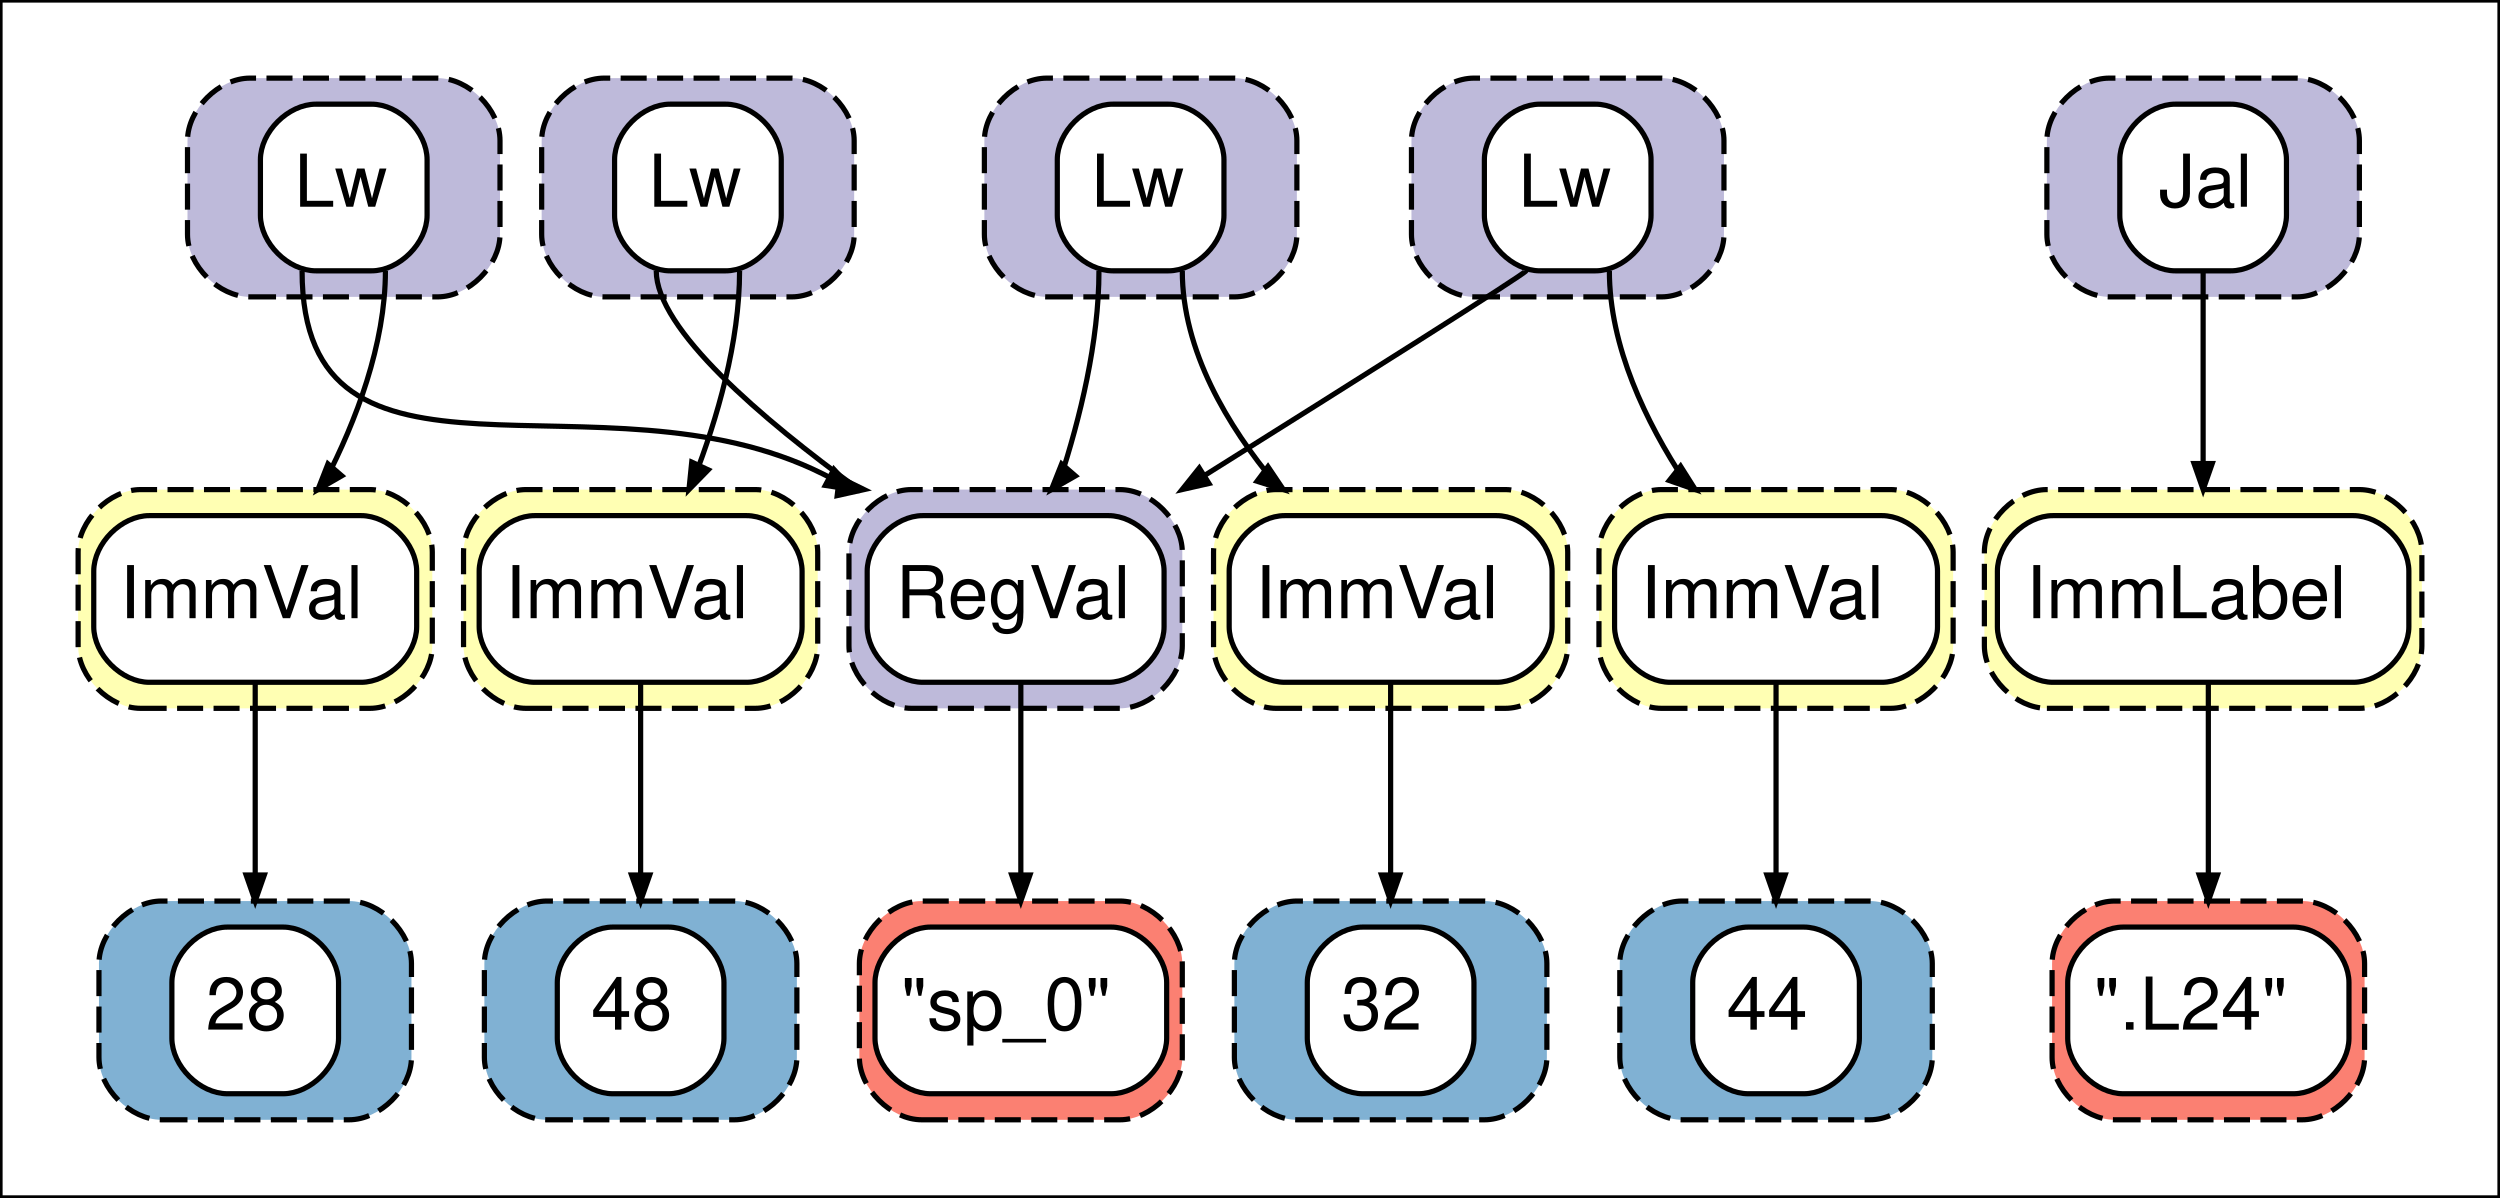
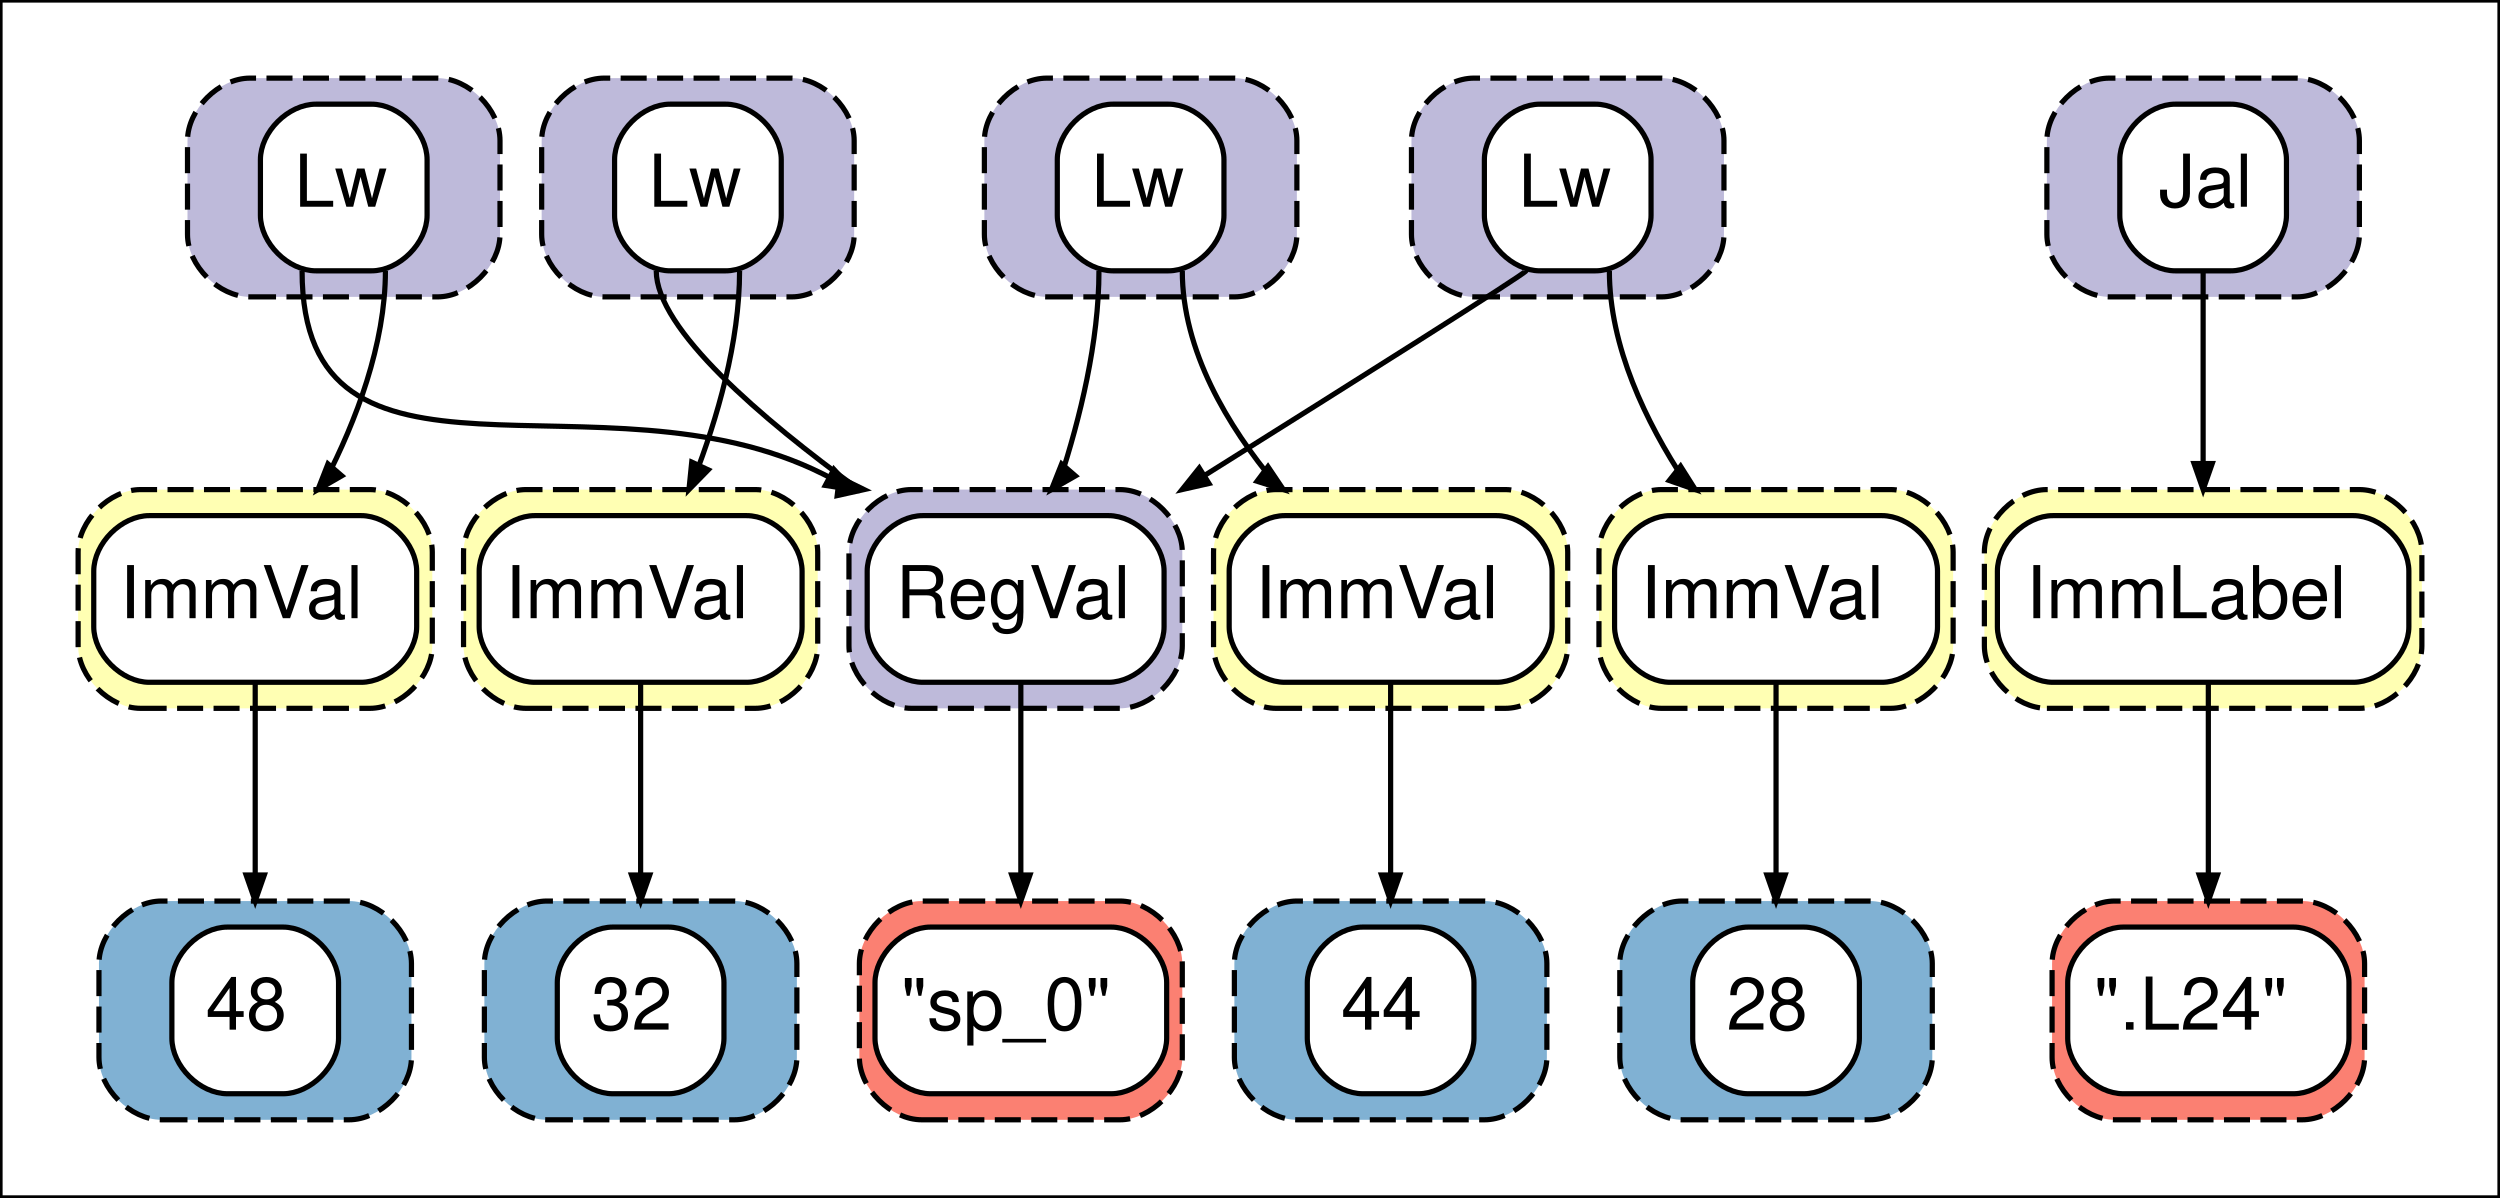
<svg xmlns="http://www.w3.org/2000/svg" xmlns:xlink="http://www.w3.org/1999/xlink" width="480pt" height="230pt" viewBox="0.00 0.00 480.00 230.00">
  <g id="graph0" class="graph" transform="scale(1 1) rotate(0) translate(4 226)">
    <polygon fill="white" stroke="#000000" points="-4,4 -4,-226 476,-226 476,4 -4,4" />
    <g id="clust1" class="cluster">
</g>
    <g id="clust2" class="cluster">
      <path fill="#ffffb3" stroke="black" stroke-dasharray="5,2" d="M23,-90C23,-90 67,-90 67,-90 73,-90 79,-96 79,-102 79,-102 79,-120 79,-120 79,-126 73,-132 67,-132 67,-132 23,-132 23,-132 17,-132 11,-126 11,-120 11,-120 11,-102 11,-102 11,-96 17,-90 23,-90" />
    </g>
    <g id="clust4" class="cluster">
</g>
    <g id="clust5" class="cluster">
      <path fill="#ffffb3" stroke="black" stroke-dasharray="5,2" d="M241,-90C241,-90 285,-90 285,-90 291,-90 297,-96 297,-102 297,-102 297,-120 297,-120 297,-126 291,-132 285,-132 285,-132 241,-132 241,-132 235,-132 229,-126 229,-120 229,-120 229,-102 229,-102 229,-96 235,-90 241,-90" />
    </g>
    <g id="clust7" class="cluster">
</g>
    <g id="clust8" class="cluster">
+       <path fill="#ffffb3" stroke="black" stroke-dasharray="5,2" d="M97,-90C97,-90 141,-90 141,-90 147,-90 153,-96 153,-102 153,-102 153,-120 153,-120 153,-126 147,-132 141,-132 141,-132 97,-132 97,-132 91,-132 85,-126 85,-120 85,-120 85,-102 85,-102 85,-96 91,-90 97,-90" />
+     </g>
+     <g id="clust10" class="cluster">
+ </g>
+     <g id="clust11" class="cluster">
      <path fill="#ffffb3" stroke="black" stroke-dasharray="5,2" d="M389,-90C389,-90 449,-90 449,-90 455,-90 461,-96 461,-102 461,-102 461,-120 461,-120 461,-126 455,-132 449,-132 449,-132 389,-132 389,-132 383,-132 377,-126 377,-120 377,-120 377,-102 377,-102 377,-96 383,-90 389,-90" />
-     </g>
-     <g id="clust10" class="cluster">
- </g>
-     <g id="clust11" class="cluster">
-       <path fill="#ffffb3" stroke="black" stroke-dasharray="5,2" d="M97,-90C97,-90 141,-90 141,-90 147,-90 153,-96 153,-102 153,-102 153,-120 153,-120 153,-126 147,-132 141,-132 141,-132 97,-132 97,-132 91,-132 85,-126 85,-120 85,-120 85,-102 85,-102 85,-96 91,-90 97,-90" />
    </g>
    <g id="clust13" class="cluster">
</g>
    <g id="clust14" class="cluster">
      <path fill="#ffffb3" stroke="black" stroke-dasharray="5,2" d="M315,-90C315,-90 359,-90 359,-90 365,-90 371,-96 371,-102 371,-102 371,-120 371,-120 371,-126 365,-132 359,-132 359,-132 315,-132 315,-132 309,-132 303,-126 303,-120 303,-120 303,-102 303,-102 303,-96 309,-90 315,-90" />
    </g>
    <g id="clust16" class="cluster">
</g>
    <g id="clust17" class="cluster">
      <path fill="#bebada" stroke="black" stroke-dasharray="5,2" d="M171,-90C171,-90 211,-90 211,-90 217,-90 223,-96 223,-102 223,-102 223,-120 223,-120 223,-126 217,-132 211,-132 211,-132 171,-132 171,-132 165,-132 159,-126 159,-120 159,-120 159,-102 159,-102 159,-96 165,-90 171,-90" />
    </g>
    <g id="clust19" class="cluster">
</g>
    <g id="clust20" class="cluster">
      <path fill="#bebada" stroke="black" stroke-dasharray="5,2" d="M112,-169C112,-169 148,-169 148,-169 154,-169 160,-175 160,-181 160,-181 160,-199 160,-199 160,-205 154,-211 148,-211 148,-211 112,-211 112,-211 106,-211 100,-205 100,-199 100,-199 100,-181 100,-181 100,-175 106,-169 112,-169" />
    </g>
    <g id="clust22" class="cluster">
</g>
    <g id="clust23" class="cluster">
+       <path fill="#bebada" stroke="black" stroke-dasharray="5,2" d="M401,-169C401,-169 437,-169 437,-169 443,-169 449,-175 449,-181 449,-181 449,-199 449,-199 449,-205 443,-211 437,-211 437,-211 401,-211 401,-211 395,-211 389,-205 389,-199 389,-199 389,-181 389,-181 389,-175 395,-169 401,-169" />
+     </g>
+     <g id="clust25" class="cluster">
+ </g>
+     <g id="clust26" class="cluster">
+       <path fill="#bebada" stroke="black" stroke-dasharray="5,2" d="M44,-169C44,-169 80,-169 80,-169 86,-169 92,-175 92,-181 92,-181 92,-199 92,-199 92,-205 86,-211 80,-211 80,-211 44,-211 44,-211 38,-211 32,-205 32,-199 32,-199 32,-181 32,-181 32,-175 38,-169 44,-169" />
+     </g>
+     <g id="clust28" class="cluster">
+ </g>
+     <g id="clust29" class="cluster">
      <path fill="#bebada" stroke="black" stroke-dasharray="5,2" d="M197,-169C197,-169 233,-169 233,-169 239,-169 245,-175 245,-181 245,-181 245,-199 245,-199 245,-205 239,-211 233,-211 233,-211 197,-211 197,-211 191,-211 185,-205 185,-199 185,-199 185,-181 185,-181 185,-175 191,-169 197,-169" />
    </g>
-     <g id="clust25" class="cluster">
- </g>
-     <g id="clust26" class="cluster">
+     <g id="clust31" class="cluster">
+ </g>
+     <g id="clust32" class="cluster">
      <path fill="#bebada" stroke="black" stroke-dasharray="5,2" d="M279,-169C279,-169 315,-169 315,-169 321,-169 327,-175 327,-181 327,-181 327,-199 327,-199 327,-205 321,-211 315,-211 315,-211 279,-211 279,-211 273,-211 267,-205 267,-199 267,-199 267,-181 267,-181 267,-175 273,-169 279,-169" />
-     </g>
-     <g id="clust28" class="cluster">
- </g>
-     <g id="clust29" class="cluster">
-       <path fill="#bebada" stroke="black" stroke-dasharray="5,2" d="M44,-169C44,-169 80,-169 80,-169 86,-169 92,-175 92,-181 92,-181 92,-199 92,-199 92,-205 86,-211 80,-211 80,-211 44,-211 44,-211 38,-211 32,-205 32,-199 32,-199 32,-181 32,-181 32,-175 38,-169 44,-169" />
-     </g>
-     <g id="clust31" class="cluster">
- </g>
-     <g id="clust32" class="cluster">
-       <path fill="#bebada" stroke="black" stroke-dasharray="5,2" d="M401,-169C401,-169 437,-169 437,-169 443,-169 449,-175 449,-181 449,-181 449,-199 449,-199 449,-205 443,-211 437,-211 437,-211 401,-211 401,-211 395,-211 389,-205 389,-199 389,-199 389,-181 389,-181 389,-175 395,-169 401,-169" />
    </g>
    <g id="clust34" class="cluster">
</g>
    <g id="clust35" class="cluster">
      <path fill="#fb8072" stroke="black" stroke-dasharray="5,2" d="M173,-11C173,-11 211,-11 211,-11 217,-11 223,-17 223,-23 223,-23 223,-41 223,-41 223,-47 217,-53 211,-53 211,-53 173,-53 173,-53 167,-53 161,-47 161,-41 161,-41 161,-23 161,-23 161,-17 167,-11 173,-11" />
    </g>
    <g id="clust37" class="cluster">
</g>
    <g id="clust38" class="cluster">
      <path fill="#fb8072" stroke="black" stroke-dasharray="5,2" d="M402,-11C402,-11 438,-11 438,-11 444,-11 450,-17 450,-23 450,-23 450,-41 450,-41 450,-47 444,-53 438,-53 438,-53 402,-53 402,-53 396,-53 390,-47 390,-41 390,-41 390,-23 390,-23 390,-17 396,-11 402,-11" />
    </g>
    <g id="clust40" class="cluster">
</g>
    <g id="clust41" class="cluster">
+       <path fill="#80b1d3" stroke="black" stroke-dasharray="5,2" d="M27,-11C27,-11 63,-11 63,-11 69,-11 75,-17 75,-23 75,-23 75,-41 75,-41 75,-47 69,-53 63,-53 63,-53 27,-53 27,-53 21,-53 15,-47 15,-41 15,-41 15,-23 15,-23 15,-17 21,-11 27,-11" />
+     </g>
+     <g id="clust43" class="cluster">
+ </g>
+     <g id="clust44" class="cluster">
+       <path fill="#80b1d3" stroke="black" stroke-dasharray="5,2" d="M245,-11C245,-11 281,-11 281,-11 287,-11 293,-17 293,-23 293,-23 293,-41 293,-41 293,-47 287,-53 281,-53 281,-53 245,-53 245,-53 239,-53 233,-47 233,-41 233,-41 233,-23 233,-23 233,-17 239,-11 245,-11" />
+     </g>
+     <g id="clust46" class="cluster">
+ </g>
+     <g id="clust47" class="cluster">
+       <path fill="#80b1d3" stroke="black" stroke-dasharray="5,2" d="M101,-11C101,-11 137,-11 137,-11 143,-11 149,-17 149,-23 149,-23 149,-41 149,-41 149,-47 143,-53 137,-53 137,-53 101,-53 101,-53 95,-53 89,-47 89,-41 89,-41 89,-23 89,-23 89,-17 95,-11 101,-11" />
+     </g>
+     <g id="clust49" class="cluster">
+ </g>
+     <g id="clust50" class="cluster">
      <path fill="#80b1d3" stroke="black" stroke-dasharray="5,2" d="M319,-11C319,-11 355,-11 355,-11 361,-11 367,-17 367,-23 367,-23 367,-41 367,-41 367,-47 361,-53 355,-53 355,-53 319,-53 319,-53 313,-53 307,-47 307,-41 307,-41 307,-23 307,-23 307,-17 313,-11 319,-11" />
-     </g>
-     <g id="clust43" class="cluster">
- </g>
-     <g id="clust44" class="cluster">
-       <path fill="#80b1d3" stroke="black" stroke-dasharray="5,2" d="M27,-11C27,-11 63,-11 63,-11 69,-11 75,-17 75,-23 75,-23 75,-41 75,-41 75,-47 69,-53 63,-53 63,-53 27,-53 27,-53 21,-53 15,-47 15,-41 15,-41 15,-23 15,-23 15,-17 21,-11 27,-11" />
-     </g>
-     <g id="clust46" class="cluster">
- </g>
-     <g id="clust47" class="cluster">
-       <path fill="#80b1d3" stroke="black" stroke-dasharray="5,2" d="M245,-11C245,-11 281,-11 281,-11 287,-11 293,-17 293,-23 293,-23 293,-41 293,-41 293,-47 287,-53 281,-53 281,-53 245,-53 245,-53 239,-53 233,-47 233,-41 233,-41 233,-23 233,-23 233,-17 239,-11 245,-11" />
-     </g>
-     <g id="clust49" class="cluster">
- </g>
-     <g id="clust50" class="cluster">
-       <path fill="#80b1d3" stroke="black" stroke-dasharray="5,2" d="M101,-11C101,-11 137,-11 137,-11 143,-11 149,-17 149,-23 149,-23 149,-41 149,-41 149,-47 143,-53 137,-53 137,-53 101,-53 101,-53 95,-53 89,-47 89,-41 89,-41 89,-23 89,-23 89,-17 95,-11 101,-11" />
    </g>
    <g id="edge1" class="edge">
      <path fill="none" stroke="black" d="M45,-95C45,-81.84 45,-67.11 45,-55.3" />
      <polygon fill="black" stroke="black" points="46.75,-58 45,-53 43.25,-58 46.75,-58" />
    </g>
    <g id="edge2" class="edge">
      <path fill="none" stroke="black" d="M263,-95C263,-81.84 263,-67.11 263,-55.3" />
      <polygon fill="black" stroke="black" points="264.75,-58 263,-53 261.25,-58 264.75,-58" />
    </g>
    <g id="edge3" class="edge">
+       <path fill="none" stroke="black" d="M119,-95C119,-81.84 119,-67.11 119,-55.3" />
+       <polygon fill="black" stroke="black" points="120.75,-58 119,-53 117.25,-58 120.75,-58" />
+     </g>
+     <g id="edge4" class="edge">
      <path fill="none" stroke="black" d="M420,-95C420,-81.84 420,-67.11 420,-55.3" />
      <polygon fill="black" stroke="black" points="421.75,-58 420,-53 418.25,-58 421.75,-58" />
-     </g>
-     <g id="edge4" class="edge">
-       <path fill="none" stroke="black" d="M119,-95C119,-81.84 119,-67.11 119,-55.3" />
-       <polygon fill="black" stroke="black" points="120.75,-58 119,-53 117.25,-58 120.75,-58" />
    </g>
    <g id="edge5" class="edge">
      <path fill="none" stroke="black" d="M337,-95C337,-81.84 337,-67.11 337,-55.3" />
      <polygon fill="black" stroke="black" points="338.75,-58 337,-53 335.25,-58 338.75,-58" />
    </g>
    <g id="edge6" class="edge">
      <path fill="none" stroke="black" d="M192,-95C192,-81.84 192,-67.11 192,-55.3" />
      <polygon fill="black" stroke="black" points="193.75,-58 192,-53 190.25,-58 193.75,-58" />
    </g>
    <g id="edge8" class="edge">
      <path fill="none" stroke="black" d="M138,-174C138,-160.31 133.71,-145.63 129.21,-134" />
      <polygon fill="black" stroke="black" points="131.98,-135.79 128.28,-132 128.81,-137.27 131.98,-135.79" />
    </g>
    <g id="edge7" class="edge">
      <path fill="none" stroke="black" d="M122,-174C122,-162.85 142.2,-145.61 160.75,-132.14" />
      <polygon fill="black" stroke="black" points="157.16,-134.33 161.91,-132 156.74,-130.85 157.16,-134.33" />
    </g>
+     <g id="edge9" class="edge">
+       <path fill="none" stroke="black" d="M419,-174C419,-160.84 419,-146.11 419,-134.3" />
+       <polygon fill="black" stroke="black" points="420.75,-137 419,-132 417.25,-137 420.75,-137" />
+     </g>
+     <g id="edge11" class="edge">
+       <path fill="none" stroke="black" d="M70,-174C70,-159.86 64.34,-145.14 58.4,-133.59" />
+       <polygon fill="black" stroke="black" points="61.62,-134.65 57.04,-132 58.97,-136.93 61.62,-134.65" />
+     </g>
    <g id="edge10" class="edge">
+       <path fill="none" stroke="black" d="M54,-174C54,-126.3 111.34,-156.35 154,-135 154.35,-134.82 154.71,-134.64 155.06,-134.46" />
+       <polygon fill="black" stroke="black" points="156.11,-135.89 159.7,-132 154.46,-132.8 156.11,-135.89" />
+     </g>
+     <g id="edge13" class="edge">
      <path fill="none" stroke="black" d="M223,-174C223,-158.71 231.69,-144.2 240.97,-133.07" />
      <polygon fill="black" stroke="black" points="239.45,-136.4 242.41,-132 237.35,-133.6 239.45,-136.4" />
    </g>
-     <g id="edge9" class="edge">
+     <g id="edge12" class="edge">
      <path fill="none" stroke="black" d="M207,-174C207,-160.38 203.34,-145.6 199.52,-133.89" />
      <polygon fill="black" stroke="black" points="202.48,-134.63 197.88,-132 199.83,-136.92 202.48,-134.63" />
    </g>
-     <g id="edge12" class="edge">
+     <g id="edge15" class="edge">
      <path fill="none" stroke="black" d="M305,-174C305,-159.46 312.04,-144.92 319.51,-133.58" />
      <polygon fill="black" stroke="black" points="318.67,-136.48 321.5,-132 316.5,-133.74 318.67,-136.48" />
    </g>
-     <g id="edge11" class="edge">
+     <g id="edge14" class="edge">
      <path fill="none" stroke="black" d="M289,-174C289,-173.53 255.26,-152.26 227.37,-134.77" />
      <polygon fill="black" stroke="black" points="228.12,-133.17 222.95,-132 226.26,-136.14 228.12,-133.17" />
    </g>
-     <g id="edge14" class="edge">
-       <path fill="none" stroke="black" d="M70,-174C70,-159.86 64.34,-145.14 58.4,-133.59" />
-       <polygon fill="black" stroke="black" points="61.62,-134.65 57.04,-132 58.97,-136.93 61.62,-134.65" />
-     </g>
-     <g id="edge13" class="edge">
-       <path fill="none" stroke="black" d="M54,-174C54,-126.3 111.34,-156.35 154,-135 154.35,-134.82 154.71,-134.64 155.06,-134.46" />
-       <polygon fill="black" stroke="black" points="156.11,-135.89 159.7,-132 154.46,-132.8 156.11,-135.89" />
-     </g>
-     <g id="edge15" class="edge">
-       <path fill="none" stroke="black" d="M419,-174C419,-160.84 419,-146.11 419,-134.3" />
-       <polygon fill="black" stroke="black" points="420.75,-137 419,-132 417.25,-137 420.75,-137" />
-     </g>
    <g id="node1" class="node">
      <g id="a_node1">
-         <a xlink:title="Imm-7: function-3-ImmVal">
+         <a xlink:title="Imm-1: function-0-ImmVal">
          <path fill="white" stroke="transparent" d="M24.67,-95C24.67,-95 65.33,-95 65.33,-95 70.67,-95 76,-100.33 76,-105.67 76,-105.67 76,-116.33 76,-116.33 76,-121.67 70.67,-127 65.33,-127 65.33,-127 24.67,-127 24.67,-127 19.33,-127 14,-121.67 14,-116.33 14,-116.33 14,-105.67 14,-105.67 14,-100.33 19.33,-95 24.67,-95" />
          <text text-anchor="start" x="19" y="-107.3" font-family="Helvetica,sans-Serif" font-size="14.00">ImmVal</text>
          <path fill="none" stroke="black" d="M24.67,-95C24.67,-95 65.33,-95 65.33,-95 70.67,-95 76,-100.33 76,-105.67 76,-105.67 76,-116.33 76,-116.33 76,-121.67 70.67,-127 65.33,-127 65.33,-127 24.67,-127 24.67,-127 19.33,-127 14,-121.67 14,-116.33 14,-116.33 14,-105.67 14,-105.67 14,-100.33 19.33,-95 24.67,-95" />
        </a>
      </g>
    </g>
    <g id="node2" class="node">
      <g id="a_node2">
-         <a xlink:title="i64-28: primitive-i64-28">
+         <a xlink:title="i64-48: primitive-i64-48">
          <path fill="white" stroke="transparent" d="M39.67,-16C39.67,-16 50.33,-16 50.33,-16 55.67,-16 61,-21.33 61,-26.67 61,-26.67 61,-37.33 61,-37.33 61,-42.67 55.67,-48 50.33,-48 50.33,-48 39.67,-48 39.67,-48 34.33,-48 29,-42.67 29,-37.33 29,-37.33 29,-26.67 29,-26.67 29,-21.33 34.33,-16 39.67,-16" />
-           <text text-anchor="start" x="35.5" y="-28.3" font-family="Helvetica,sans-Serif" font-size="14.00">28</text>
+           <text text-anchor="start" x="35.5" y="-28.3" font-family="Helvetica,sans-Serif" font-size="14.00">48</text>
          <path fill="none" stroke="black" d="M39.67,-16C39.67,-16 50.33,-16 50.33,-16 55.67,-16 61,-21.33 61,-26.67 61,-26.67 61,-37.33 61,-37.33 61,-42.67 55.67,-48 50.33,-48 50.33,-48 39.67,-48 39.67,-48 34.33,-48 29,-42.67 29,-37.33 29,-37.33 29,-26.67 29,-26.67 29,-21.33 34.33,-16 39.67,-16" />
        </a>
      </g>
    </g>
    <g id="node3" class="node">
      <g id="a_node3">
-         <a xlink:title="Imm-5: function-2-ImmVal">
+         <a xlink:title="Imm-3: function-1-ImmVal">
          <path fill="white" stroke="transparent" d="M242.67,-95C242.67,-95 283.33,-95 283.33,-95 288.67,-95 294,-100.33 294,-105.67 294,-105.67 294,-116.33 294,-116.33 294,-121.67 288.67,-127 283.33,-127 283.33,-127 242.67,-127 242.67,-127 237.33,-127 232,-121.67 232,-116.33 232,-116.33 232,-105.67 232,-105.67 232,-100.33 237.33,-95 242.67,-95" />
          <text text-anchor="start" x="237" y="-107.3" font-family="Helvetica,sans-Serif" font-size="14.00">ImmVal</text>
          <path fill="none" stroke="black" d="M242.67,-95C242.67,-95 283.33,-95 283.33,-95 288.67,-95 294,-100.33 294,-105.67 294,-105.67 294,-116.33 294,-116.33 294,-121.67 288.67,-127 283.33,-127 283.33,-127 242.67,-127 242.67,-127 237.33,-127 232,-121.67 232,-116.33 232,-116.33 232,-105.67 232,-105.67 232,-100.33 237.33,-95 242.67,-95" />
        </a>
      </g>
    </g>
    <g id="node4" class="node">
      <g id="a_node4">
-         <a xlink:title="i64-32: primitive-i64-32">
+         <a xlink:title="i64-44: primitive-i64-44">
          <path fill="white" stroke="transparent" d="M257.67,-16C257.67,-16 268.33,-16 268.33,-16 273.67,-16 279,-21.33 279,-26.67 279,-26.67 279,-37.33 279,-37.33 279,-42.67 273.67,-48 268.33,-48 268.33,-48 257.67,-48 257.67,-48 252.33,-48 247,-42.67 247,-37.33 247,-37.33 247,-26.67 247,-26.67 247,-21.33 252.33,-16 257.67,-16" />
-           <text text-anchor="start" x="253.5" y="-28.3" font-family="Helvetica,sans-Serif" font-size="14.00">32</text>
+           <text text-anchor="start" x="253.5" y="-28.3" font-family="Helvetica,sans-Serif" font-size="14.00">44</text>
          <path fill="none" stroke="black" d="M257.67,-16C257.67,-16 268.33,-16 268.33,-16 273.67,-16 279,-21.33 279,-26.67 279,-26.67 279,-37.33 279,-37.33 279,-42.67 273.67,-48 268.33,-48 268.33,-48 257.67,-48 257.67,-48 252.33,-48 247,-42.67 247,-37.33 247,-37.33 247,-26.67 247,-26.67 247,-21.33 252.33,-16 257.67,-16" />
        </a>
      </g>
    </g>
    <g id="node5" class="node">
      <g id="a_node5">
+         <a xlink:title="Imm-5: function-2-ImmVal">
+           <path fill="white" stroke="transparent" d="M98.67,-95C98.67,-95 139.33,-95 139.33,-95 144.67,-95 150,-100.33 150,-105.67 150,-105.67 150,-116.33 150,-116.33 150,-121.67 144.67,-127 139.33,-127 139.33,-127 98.67,-127 98.67,-127 93.33,-127 88,-121.67 88,-116.33 88,-116.33 88,-105.67 88,-105.67 88,-100.33 93.33,-95 98.67,-95" />
+           <text text-anchor="start" x="93" y="-107.3" font-family="Helvetica,sans-Serif" font-size="14.00">ImmVal</text>
+           <path fill="none" stroke="black" d="M98.67,-95C98.67,-95 139.33,-95 139.33,-95 144.67,-95 150,-100.33 150,-105.67 150,-105.67 150,-116.33 150,-116.33 150,-121.67 144.67,-127 139.33,-127 139.33,-127 98.67,-127 98.67,-127 93.33,-127 88,-121.67 88,-116.33 88,-116.33 88,-105.67 88,-105.67 88,-100.33 93.33,-95 98.67,-95" />
+         </a>
+       </g>
+     </g>
+     <g id="node6" class="node">
+       <g id="a_node6">
+         <a xlink:title="i64-32: primitive-i64-32">
+           <path fill="white" stroke="transparent" d="M113.67,-16C113.67,-16 124.33,-16 124.33,-16 129.67,-16 135,-21.33 135,-26.67 135,-26.67 135,-37.33 135,-37.33 135,-42.67 129.67,-48 124.33,-48 124.33,-48 113.67,-48 113.67,-48 108.33,-48 103,-42.67 103,-37.33 103,-37.33 103,-26.67 103,-26.67 103,-21.33 108.33,-16 113.67,-16" />
+           <text text-anchor="start" x="109.5" y="-28.3" font-family="Helvetica,sans-Serif" font-size="14.00">32</text>
+           <path fill="none" stroke="black" d="M113.67,-16C113.67,-16 124.33,-16 124.33,-16 129.67,-16 135,-21.33 135,-26.67 135,-26.67 135,-37.33 135,-37.33 135,-42.67 129.67,-48 124.33,-48 124.33,-48 113.67,-48 113.67,-48 108.33,-48 103,-42.67 103,-37.33 103,-37.33 103,-26.67 103,-26.67 103,-21.33 108.33,-16 113.67,-16" />
+         </a>
+       </g>
+     </g>
+     <g id="node7" class="node">
+       <g id="a_node7">
        <a xlink:title="Imm-9: function-0-ImmLabel">
          <path fill="white" stroke="transparent" d="M390.17,-95C390.17,-95 447.83,-95 447.83,-95 453.17,-95 458.5,-100.33 458.5,-105.67 458.5,-105.67 458.5,-116.33 458.5,-116.33 458.5,-121.67 453.17,-127 447.83,-127 447.83,-127 390.17,-127 390.17,-127 384.83,-127 379.5,-121.67 379.5,-116.33 379.5,-116.33 379.5,-105.67 379.5,-105.67 379.5,-100.33 384.83,-95 390.17,-95" />
          <text text-anchor="start" x="385" y="-107.3" font-family="Helvetica,sans-Serif" font-size="14.00">ImmLabel</text>
          <path fill="none" stroke="black" d="M390.17,-95C390.17,-95 447.83,-95 447.83,-95 453.17,-95 458.5,-100.33 458.5,-105.67 458.5,-105.67 458.5,-116.33 458.5,-116.33 458.5,-121.67 453.17,-127 447.83,-127 447.83,-127 390.17,-127 390.17,-127 384.83,-127 379.5,-121.67 379.5,-116.33 379.5,-116.33 379.5,-105.67 379.5,-105.67 379.5,-100.33 384.83,-95 390.17,-95" />
        </a>
      </g>
    </g>
-     <g id="node6" class="node">
-       <g id="a_node6">
+     <g id="node8" class="node">
+       <g id="a_node8">
        <a xlink:title="String-2: primitive-String-2">
          <path fill="white" stroke="transparent" d="M403.67,-16C403.67,-16 436.33,-16 436.33,-16 441.67,-16 447,-21.33 447,-26.67 447,-26.67 447,-37.33 447,-37.33 447,-42.67 441.67,-48 436.33,-48 436.33,-48 403.67,-48 403.67,-48 398.33,-48 393,-42.67 393,-37.33 393,-37.33 393,-26.67 393,-26.67 393,-21.33 398.33,-16 403.67,-16" />
          <text text-anchor="start" x="398" y="-28.3" font-family="Helvetica,sans-Serif" font-size="14.00">".L24"</text>
          <path fill="none" stroke="black" d="M403.67,-16C403.67,-16 436.33,-16 436.33,-16 441.67,-16 447,-21.33 447,-26.67 447,-26.67 447,-37.33 447,-37.33 447,-42.67 441.67,-48 436.33,-48 436.33,-48 403.67,-48 403.67,-48 398.33,-48 393,-42.67 393,-37.33 393,-37.33 393,-26.67 393,-26.67 393,-21.33 398.33,-16 403.67,-16" />
        </a>
      </g>
    </g>
-     <g id="node7" class="node">
-       <g id="a_node7">
-         <a xlink:title="Imm-1: function-0-ImmVal">
-           <path fill="white" stroke="transparent" d="M98.67,-95C98.67,-95 139.33,-95 139.33,-95 144.67,-95 150,-100.33 150,-105.67 150,-105.67 150,-116.33 150,-116.33 150,-121.67 144.67,-127 139.33,-127 139.33,-127 98.67,-127 98.67,-127 93.33,-127 88,-121.67 88,-116.33 88,-116.33 88,-105.67 88,-105.67 88,-100.33 93.33,-95 98.67,-95" />
-           <text text-anchor="start" x="93" y="-107.3" font-family="Helvetica,sans-Serif" font-size="14.00">ImmVal</text>
-           <path fill="none" stroke="black" d="M98.67,-95C98.67,-95 139.33,-95 139.33,-95 144.67,-95 150,-100.33 150,-105.67 150,-105.67 150,-116.33 150,-116.33 150,-121.67 144.67,-127 139.33,-127 139.33,-127 98.67,-127 98.67,-127 93.33,-127 88,-121.67 88,-116.33 88,-116.33 88,-105.67 88,-105.67 88,-100.33 93.33,-95 98.67,-95" />
-         </a>
-       </g>
-     </g>
-     <g id="node8" class="node">
-       <g id="a_node8">
-         <a xlink:title="i64-48: primitive-i64-48">
-           <path fill="white" stroke="transparent" d="M113.67,-16C113.67,-16 124.33,-16 124.33,-16 129.67,-16 135,-21.33 135,-26.67 135,-26.67 135,-37.33 135,-37.33 135,-42.67 129.67,-48 124.33,-48 124.33,-48 113.67,-48 113.67,-48 108.33,-48 103,-42.67 103,-37.33 103,-37.33 103,-26.67 103,-26.67 103,-21.33 108.33,-16 113.67,-16" />
-           <text text-anchor="start" x="109.5" y="-28.3" font-family="Helvetica,sans-Serif" font-size="14.00">48</text>
-           <path fill="none" stroke="black" d="M113.67,-16C113.67,-16 124.33,-16 124.33,-16 129.67,-16 135,-21.33 135,-26.67 135,-26.67 135,-37.33 135,-37.33 135,-42.67 129.67,-48 124.33,-48 124.33,-48 113.67,-48 113.67,-48 108.33,-48 103,-42.67 103,-37.33 103,-37.33 103,-26.67 103,-26.67 103,-21.33 108.33,-16 113.67,-16" />
-         </a>
-       </g>
-     </g>
    <g id="node9" class="node">
      <g id="a_node9">
-         <a xlink:title="Imm-3: function-1-ImmVal">
+         <a xlink:title="Imm-7: function-3-ImmVal">
          <path fill="white" stroke="transparent" d="M316.67,-95C316.67,-95 357.33,-95 357.33,-95 362.67,-95 368,-100.33 368,-105.67 368,-105.67 368,-116.33 368,-116.33 368,-121.67 362.67,-127 357.33,-127 357.33,-127 316.67,-127 316.67,-127 311.33,-127 306,-121.67 306,-116.33 306,-116.33 306,-105.67 306,-105.67 306,-100.33 311.33,-95 316.67,-95" />
          <text text-anchor="start" x="311" y="-107.3" font-family="Helvetica,sans-Serif" font-size="14.00">ImmVal</text>
          <path fill="none" stroke="black" d="M316.67,-95C316.67,-95 357.33,-95 357.33,-95 362.67,-95 368,-100.33 368,-105.67 368,-105.67 368,-116.33 368,-116.33 368,-121.67 362.67,-127 357.33,-127 357.33,-127 316.67,-127 316.67,-127 311.33,-127 306,-121.67 306,-116.33 306,-116.33 306,-105.67 306,-105.67 306,-100.33 311.33,-95 316.67,-95" />
        </a>
      </g>
    </g>
    <g id="node10" class="node">
      <g id="a_node10">
-         <a xlink:title="i64-44: primitive-i64-44">
+         <a xlink:title="i64-28: primitive-i64-28">
          <path fill="white" stroke="transparent" d="M331.67,-16C331.67,-16 342.33,-16 342.33,-16 347.67,-16 353,-21.33 353,-26.67 353,-26.67 353,-37.33 353,-37.33 353,-42.67 347.67,-48 342.33,-48 342.33,-48 331.67,-48 331.67,-48 326.33,-48 321,-42.67 321,-37.33 321,-37.33 321,-26.67 321,-26.67 321,-21.33 326.33,-16 331.67,-16" />
-           <text text-anchor="start" x="327.5" y="-28.3" font-family="Helvetica,sans-Serif" font-size="14.00">44</text>
+           <text text-anchor="start" x="327.5" y="-28.3" font-family="Helvetica,sans-Serif" font-size="14.00">28</text>
          <path fill="none" stroke="black" d="M331.67,-16C331.67,-16 342.33,-16 342.33,-16 347.67,-16 353,-21.33 353,-26.67 353,-26.67 353,-37.33 353,-37.33 353,-42.67 347.67,-48 342.33,-48 342.33,-48 331.67,-48 331.67,-48 326.33,-48 321,-42.67 321,-37.33 321,-37.33 321,-26.67 321,-26.67 321,-21.33 326.33,-16 331.67,-16" />
        </a>
      </g>
    </g>
    <g id="node11" class="node">
      <g id="a_node11">
        <a xlink:title="Inst-0: function-0-RegVal">
          <path fill="white" stroke="transparent" d="M173.17,-95C173.17,-95 208.83,-95 208.83,-95 214.17,-95 219.5,-100.33 219.5,-105.67 219.5,-105.67 219.5,-116.33 219.5,-116.33 219.5,-121.67 214.17,-127 208.83,-127 208.83,-127 173.17,-127 173.17,-127 167.83,-127 162.5,-121.67 162.5,-116.33 162.5,-116.33 162.5,-105.67 162.5,-105.67 162.5,-100.33 167.83,-95 173.17,-95" />
          <text text-anchor="start" x="168" y="-107.3" font-family="Helvetica,sans-Serif" font-size="14.00">RegVal</text>
          <path fill="none" stroke="black" d="M173.17,-95C173.17,-95 208.83,-95 208.83,-95 214.17,-95 219.5,-100.33 219.5,-105.67 219.5,-105.67 219.5,-116.33 219.5,-116.33 219.5,-121.67 214.17,-127 208.83,-127 208.83,-127 173.17,-127 173.17,-127 167.83,-127 162.5,-121.67 162.5,-116.33 162.5,-116.33 162.5,-105.67 162.5,-105.67 162.5,-100.33 167.83,-95 173.17,-95" />
        </a>
      </g>
    </g>
    <g id="node12" class="node">
      <g id="a_node12">
        <a xlink:title="String-1: primitive-String-1">
          <path fill="white" stroke="transparent" d="M174.67,-16C174.67,-16 209.33,-16 209.33,-16 214.67,-16 220,-21.33 220,-26.67 220,-26.67 220,-37.33 220,-37.33 220,-42.67 214.67,-48 209.33,-48 209.33,-48 174.67,-48 174.67,-48 169.33,-48 164,-42.67 164,-37.33 164,-37.33 164,-26.67 164,-26.67 164,-21.33 169.33,-16 174.67,-16" />
          <text text-anchor="start" x="169" y="-28.3" font-family="Helvetica,sans-Serif" font-size="14.00">"sp_0"</text>
          <path fill="none" stroke="black" d="M174.67,-16C174.67,-16 209.33,-16 209.33,-16 214.67,-16 220,-21.33 220,-26.67 220,-26.67 220,-37.33 220,-37.33 220,-42.67 214.67,-48 209.33,-48 209.33,-48 174.67,-48 174.67,-48 169.33,-48 164,-42.67 164,-37.33 164,-37.33 164,-26.67 164,-26.67 164,-21.33 169.33,-16 174.67,-16" />
        </a>
      </g>
    </g>
    <g id="node13" class="node">
      <g id="a_node13">
-         <a xlink:title="Inst-2: function-0-Lw">
+         <a xlink:title="Inst-6: function-2-Lw">
          <path fill="white" stroke="transparent" d="M124.67,-174C124.67,-174 135.33,-174 135.33,-174 140.67,-174 146,-179.33 146,-184.67 146,-184.67 146,-195.33 146,-195.33 146,-200.67 140.67,-206 135.33,-206 135.33,-206 124.67,-206 124.67,-206 119.33,-206 114,-200.67 114,-195.33 114,-195.33 114,-184.67 114,-184.67 114,-179.33 119.33,-174 124.67,-174" />
          <text text-anchor="start" x="120.5" y="-186.3" font-family="Helvetica,sans-Serif" font-size="14.00">Lw</text>
          <path fill="none" stroke="black" d="M124.67,-174C124.67,-174 135.33,-174 135.33,-174 140.67,-174 146,-179.33 146,-184.67 146,-184.67 146,-195.33 146,-195.33 146,-200.67 140.67,-206 135.33,-206 135.33,-206 124.67,-206 124.67,-206 119.33,-206 114,-200.67 114,-195.33 114,-195.33 114,-184.67 114,-184.67 114,-179.33 119.33,-174 124.67,-174" />
        </a>
      </g>
    </g>
    <g id="node14" class="node">
      <g id="a_node14">
-         <a xlink:title="Inst-6: function-2-Lw">
-           <path fill="white" stroke="transparent" d="M209.67,-174C209.67,-174 220.33,-174 220.33,-174 225.67,-174 231,-179.33 231,-184.67 231,-184.67 231,-195.33 231,-195.33 231,-200.67 225.67,-206 220.33,-206 220.33,-206 209.67,-206 209.67,-206 204.33,-206 199,-200.67 199,-195.33 199,-195.33 199,-184.67 199,-184.67 199,-179.33 204.33,-174 209.67,-174" />
-           <text text-anchor="start" x="205.5" y="-186.3" font-family="Helvetica,sans-Serif" font-size="14.00">Lw</text>
-           <path fill="none" stroke="black" d="M209.67,-174C209.67,-174 220.33,-174 220.33,-174 225.67,-174 231,-179.33 231,-184.67 231,-184.67 231,-195.33 231,-195.33 231,-200.67 225.67,-206 220.33,-206 220.33,-206 209.67,-206 209.67,-206 204.33,-206 199,-200.67 199,-195.33 199,-195.33 199,-184.67 199,-184.67 199,-179.33 204.33,-174 209.67,-174" />
-         </a>
-       </g>
-     </g>
-     <g id="node15" class="node">
-       <g id="a_node15">
-         <a xlink:title="Inst-4: function-1-Lw">
-           <path fill="white" stroke="transparent" d="M291.67,-174C291.67,-174 302.33,-174 302.33,-174 307.67,-174 313,-179.33 313,-184.67 313,-184.67 313,-195.33 313,-195.33 313,-200.67 307.67,-206 302.33,-206 302.33,-206 291.67,-206 291.67,-206 286.33,-206 281,-200.67 281,-195.33 281,-195.33 281,-184.67 281,-184.67 281,-179.33 286.33,-174 291.67,-174" />
-           <text text-anchor="start" x="287.5" y="-186.3" font-family="Helvetica,sans-Serif" font-size="14.00">Lw</text>
-           <path fill="none" stroke="black" d="M291.67,-174C291.67,-174 302.33,-174 302.33,-174 307.67,-174 313,-179.33 313,-184.67 313,-184.67 313,-195.33 313,-195.33 313,-200.67 307.67,-206 302.33,-206 302.33,-206 291.67,-206 291.67,-206 286.33,-206 281,-200.67 281,-195.33 281,-195.33 281,-184.67 281,-184.67 281,-179.33 286.33,-174 291.67,-174" />
-         </a>
-       </g>
-     </g>
-     <g id="node16" class="node">
-       <g id="a_node16">
-         <a xlink:title="Inst-8: function-3-Lw">
-           <path fill="white" stroke="transparent" d="M56.67,-174C56.67,-174 67.33,-174 67.33,-174 72.67,-174 78,-179.33 78,-184.67 78,-184.67 78,-195.33 78,-195.33 78,-200.67 72.67,-206 67.33,-206 67.33,-206 56.67,-206 56.67,-206 51.33,-206 46,-200.67 46,-195.33 46,-195.33 46,-184.67 46,-184.67 46,-179.33 51.33,-174 56.67,-174" />
-           <text text-anchor="start" x="52.5" y="-186.3" font-family="Helvetica,sans-Serif" font-size="14.00">Lw</text>
-           <path fill="none" stroke="black" d="M56.67,-174C56.67,-174 67.33,-174 67.33,-174 72.67,-174 78,-179.33 78,-184.67 78,-184.67 78,-195.33 78,-195.33 78,-200.67 72.67,-206 67.33,-206 67.33,-206 56.67,-206 56.67,-206 51.33,-206 46,-200.67 46,-195.33 46,-195.33 46,-184.67 46,-184.67 46,-179.33 51.33,-174 56.67,-174" />
-         </a>
-       </g>
-     </g>
-     <g id="node17" class="node">
-       <g id="a_node17">
        <a xlink:title="Inst-10: function-0-Jal">
          <path fill="white" stroke="transparent" d="M413.67,-174C413.67,-174 424.33,-174 424.33,-174 429.67,-174 435,-179.33 435,-184.67 435,-184.67 435,-195.33 435,-195.33 435,-200.67 429.67,-206 424.33,-206 424.33,-206 413.67,-206 413.67,-206 408.33,-206 403,-200.67 403,-195.33 403,-195.33 403,-184.67 403,-184.67 403,-179.33 408.33,-174 413.67,-174" />
          <text text-anchor="start" x="410.5" y="-186.3" font-family="Helvetica,sans-Serif" font-size="14.00">Jal</text>
          <path fill="none" stroke="black" d="M413.67,-174C413.67,-174 424.33,-174 424.33,-174 429.67,-174 435,-179.33 435,-184.67 435,-184.67 435,-195.33 435,-195.33 435,-200.67 429.67,-206 424.33,-206 424.33,-206 413.67,-206 413.67,-206 408.33,-206 403,-200.67 403,-195.33 403,-195.33 403,-184.67 403,-184.67 403,-179.33 408.33,-174 413.67,-174" />
        </a>
      </g>
    </g>
+     <g id="node15" class="node">
+       <g id="a_node15">
+         <a xlink:title="Inst-2: function-0-Lw">
+           <path fill="white" stroke="transparent" d="M56.67,-174C56.67,-174 67.33,-174 67.33,-174 72.67,-174 78,-179.33 78,-184.67 78,-184.67 78,-195.33 78,-195.33 78,-200.67 72.67,-206 67.33,-206 67.33,-206 56.67,-206 56.67,-206 51.33,-206 46,-200.67 46,-195.33 46,-195.33 46,-184.67 46,-184.67 46,-179.33 51.33,-174 56.67,-174" />
+           <text text-anchor="start" x="52.5" y="-186.3" font-family="Helvetica,sans-Serif" font-size="14.00">Lw</text>
+           <path fill="none" stroke="black" d="M56.67,-174C56.67,-174 67.33,-174 67.33,-174 72.67,-174 78,-179.33 78,-184.67 78,-184.67 78,-195.33 78,-195.33 78,-200.67 72.67,-206 67.33,-206 67.33,-206 56.67,-206 56.67,-206 51.33,-206 46,-200.67 46,-195.33 46,-195.33 46,-184.67 46,-184.67 46,-179.33 51.33,-174 56.67,-174" />
+         </a>
+       </g>
+     </g>
+     <g id="node16" class="node">
+       <g id="a_node16">
+         <a xlink:title="Inst-4: function-1-Lw">
+           <path fill="white" stroke="transparent" d="M209.67,-174C209.67,-174 220.33,-174 220.33,-174 225.67,-174 231,-179.33 231,-184.67 231,-184.67 231,-195.33 231,-195.33 231,-200.67 225.67,-206 220.33,-206 220.33,-206 209.67,-206 209.67,-206 204.33,-206 199,-200.67 199,-195.33 199,-195.33 199,-184.67 199,-184.67 199,-179.33 204.33,-174 209.67,-174" />
+           <text text-anchor="start" x="205.5" y="-186.3" font-family="Helvetica,sans-Serif" font-size="14.00">Lw</text>
+           <path fill="none" stroke="black" d="M209.67,-174C209.67,-174 220.33,-174 220.33,-174 225.67,-174 231,-179.33 231,-184.67 231,-184.67 231,-195.33 231,-195.33 231,-200.67 225.67,-206 220.33,-206 220.33,-206 209.67,-206 209.67,-206 204.33,-206 199,-200.67 199,-195.33 199,-195.33 199,-184.67 199,-184.67 199,-179.33 204.33,-174 209.67,-174" />
+         </a>
+       </g>
+     </g>
+     <g id="node17" class="node">
+       <g id="a_node17">
+         <a xlink:title="Inst-8: function-3-Lw">
+           <path fill="white" stroke="transparent" d="M291.67,-174C291.67,-174 302.33,-174 302.33,-174 307.67,-174 313,-179.33 313,-184.67 313,-184.67 313,-195.33 313,-195.33 313,-200.67 307.67,-206 302.33,-206 302.33,-206 291.67,-206 291.67,-206 286.33,-206 281,-200.67 281,-195.33 281,-195.33 281,-184.67 281,-184.67 281,-179.33 286.33,-174 291.67,-174" />
+           <text text-anchor="start" x="287.5" y="-186.3" font-family="Helvetica,sans-Serif" font-size="14.00">Lw</text>
+           <path fill="none" stroke="black" d="M291.67,-174C291.67,-174 302.33,-174 302.33,-174 307.67,-174 313,-179.33 313,-184.67 313,-184.67 313,-195.33 313,-195.33 313,-200.67 307.67,-206 302.33,-206 302.33,-206 291.67,-206 291.67,-206 286.33,-206 281,-200.67 281,-195.33 281,-195.33 281,-184.67 281,-184.67 281,-179.33 286.33,-174 291.67,-174" />
+         </a>
+       </g>
+     </g>
  </g>
</svg>
